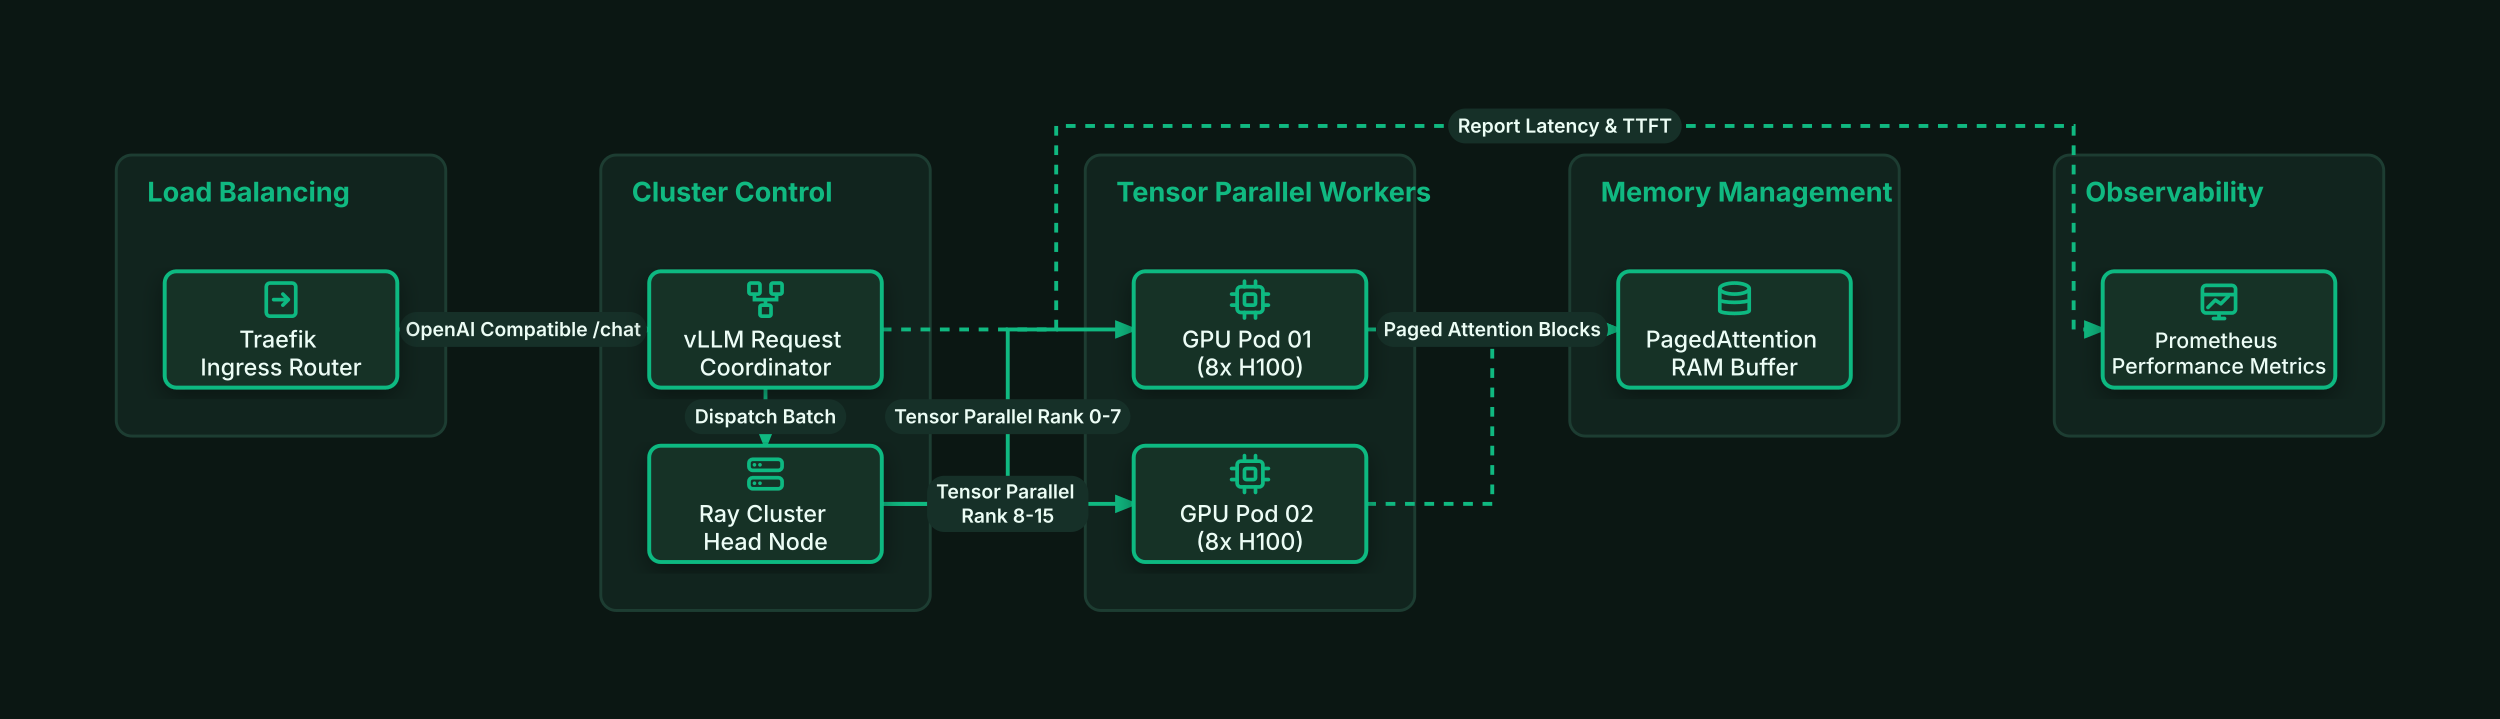
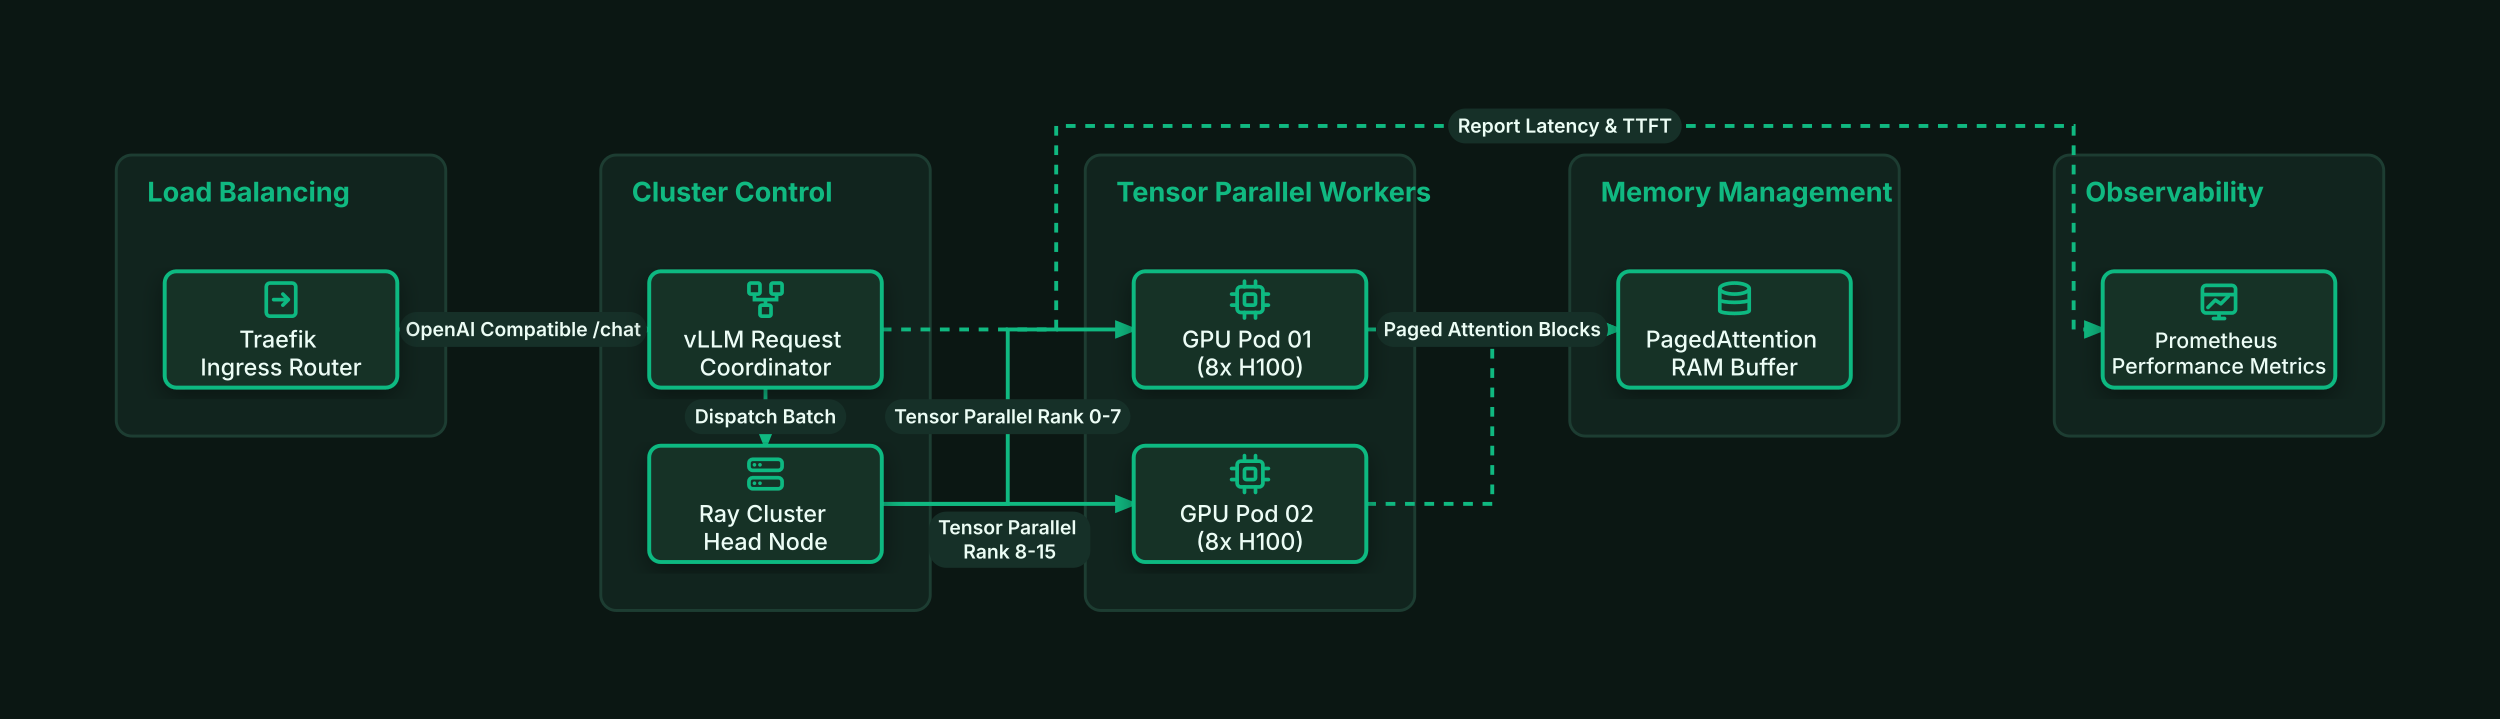
<svg xmlns="http://www.w3.org/2000/svg" viewBox="0 0 1290 371" width="1290" height="371">
  <defs>
    <marker id="arrow" viewBox="0 0 10 10" refX="8" refY="5" markerWidth="6" markerHeight="6" orient="auto-start-reverse">
      <path d="M 0 1 L 10 5 L 0 9 z" fill="#10B981" />
    </marker>
    <marker id="arrow-tail" viewBox="0 0 10 10" refX="2" refY="5" markerWidth="6" markerHeight="6" orient="auto">
      <path d="M 10 1 L 0 5 L 10 9 z" fill="#10B981" />
    </marker>
    <filter id="shadow" x="-10%" y="-10%" width="120%" height="120%">
      <feDropShadow dx="0" dy="4" stdDeviation="6" flood-color="#000000" flood-opacity="0.4" />
    </filter>
  </defs>
  <rect width="100%" height="100%" fill="#0B1713" />
  <g id="group_1">
    <rect x="60.0" y="80.0" width="170.0" height="145.0" rx="8" fill="#11241E" stroke="#1D3D32" stroke-width="1.5" />
    <text x="76" y="104" fill="#10B981" font-family="Inter, -apple-system, BlinkMacSystemFont, 'Segoe UI', Roboto, sans-serif" font-size="14" font-weight="700" text-anchor="start">Load Balancing</text>
  </g>
  <g id="group_2">
    <rect x="310.0" y="80.0" width="170.0" height="235.0" rx="8" fill="#11241E" stroke="#1D3D32" stroke-width="1.5" />
    <text x="326" y="104" fill="#10B981" font-family="Inter, -apple-system, BlinkMacSystemFont, 'Segoe UI', Roboto, sans-serif" font-size="14" font-weight="700" text-anchor="start">Cluster Control</text>
  </g>
  <g id="group_3">
    <rect x="560.0" y="80.0" width="170.0" height="235.0" rx="8" fill="#11241E" stroke="#1D3D32" stroke-width="1.5" />
    <text x="576" y="104" fill="#10B981" font-family="Inter, -apple-system, BlinkMacSystemFont, 'Segoe UI', Roboto, sans-serif" font-size="14" font-weight="700" text-anchor="start">Tensor Parallel Workers</text>
  </g>
  <g id="group_4">
    <rect x="810.0" y="80.0" width="170.0" height="145.0" rx="8" fill="#11241E" stroke="#1D3D32" stroke-width="1.5" />
    <text x="826" y="104" fill="#10B981" font-family="Inter, -apple-system, BlinkMacSystemFont, 'Segoe UI', Roboto, sans-serif" font-size="14" font-weight="700" text-anchor="start">Memory Management</text>
  </g>
  <g id="group_5">
    <rect x="1060.0" y="80.0" width="170.0" height="145.0" rx="8" fill="#11241E" stroke="#1D3D32" stroke-width="1.5" />
    <text x="1076" y="104" fill="#10B981" font-family="Inter, -apple-system, BlinkMacSystemFont, 'Segoe UI', Roboto, sans-serif" font-size="14" font-weight="700" text-anchor="start">Observability</text>
  </g>
  <path d="M 205.0 170.0 L 335.0 170.0" fill="none" stroke="#10B981" stroke-width="2" marker-end="url(#arrow)" />
  <path d="M 395.0 200.0 L 395.0 230.0" fill="none" stroke="#10B981" stroke-width="2" marker-end="url(#arrow)" />
  <path d="M 455.0 260.0 L 520.0 260.0 L 520.0 170.0 L 585.0 170.0" fill="none" stroke="#10B981" stroke-width="2" marker-end="url(#arrow)" />
  <path d="M 455.0 260.0 L 585.0 260.0" fill="none" stroke="#10B981" stroke-width="2" marker-end="url(#arrow)" />
  <path d="M 705.0 170.0 L 835.0 170.0" fill="none" stroke="#10B981" stroke-width="2" stroke-dasharray="5,5" marker-end="url(#arrow)" />
  <path d="M 705.0 260.0 L 770.0 260.0 L 770.0 170.0 L 835.0 170.0" fill="none" stroke="#10B981" stroke-width="2" stroke-dasharray="5,5" marker-end="url(#arrow)" />
  <path d="M 455.0 170.0 L 545.0 170.0 L 545.0 65.0 L 1070.0 65.0 L 1070.0 170.0 L 1085.0 170.0" fill="none" stroke="#10B981" stroke-width="2" stroke-dasharray="5,5" marker-end="url(#arrow)" />
  <g class="badge">
    <rect x="206.136" y="161.0" width="127.729" height="18.0" rx="9.0" fill="#163028" />
    <text x="270" y="173.44" fill="#ECFDF5" font-family="Inter, -apple-system, BlinkMacSystemFont, 'Segoe UI', Roboto, sans-serif" font-size="10" font-weight="600" text-anchor="middle">OpenAI Compatible /chat</text>
  </g>
  <g class="badge">
    <rect x="353.372" y="206.0" width="83.256" height="18.0" rx="9.0" fill="#163028" />
    <text x="395" y="218.44" fill="#ECFDF5" font-family="Inter, -apple-system, BlinkMacSystemFont, 'Segoe UI', Roboto, sans-serif" font-size="10" font-weight="600" text-anchor="middle">Dispatch Batch</text>
  </g>
  <g class="badge">
    <rect x="456.697" y="206.0" width="126.605" height="18.0" rx="9.0" fill="#163028" />
    <text x="520" y="218.44" fill="#ECFDF5" font-family="Inter, -apple-system, BlinkMacSystemFont, 'Segoe UI', Roboto, sans-serif" font-size="10" font-weight="600" text-anchor="middle">Tensor Parallel Rank 0-7</text>
  </g>
  <g class="badge">
-     <rect x="478.375" y="245.5" width="83.251" height="29.0" rx="9.0" fill="#163028" />
-     <text x="520" y="257.19" text-anchor="middle" fill="#ECFDF5" font-family="Inter, -apple-system, BlinkMacSystemFont, 'Segoe UI', Roboto, sans-serif" font-size="10" font-weight="600">
-       <tspan x="520" dy="0">Tensor Parallel</tspan>
-       <tspan x="520" dy="12.5">Rank 8-15</tspan>
+     <rect x="479.375" y="264.0" width="83.251" height="29.0" rx="9.0" fill="#163028" />
+     <text x="521" y="275.69" text-anchor="middle" fill="#ECFDF5" font-family="Inter, -apple-system, BlinkMacSystemFont, 'Segoe UI', Roboto, sans-serif" font-size="10" font-weight="600">
+       <tspan x="521" dy="0">Tensor Parallel</tspan>
+       <tspan x="521" dy="12.5">Rank 8-15</tspan>
    </text>
  </g>
  <g class="badge">
    <rect x="710.301" y="161.0" width="119.398" height="18.0" rx="9.0" fill="#163028" />
    <text x="770" y="173.44" fill="#ECFDF5" font-family="Inter, -apple-system, BlinkMacSystemFont, 'Segoe UI', Roboto, sans-serif" font-size="10" font-weight="600" text-anchor="middle">Paged Attention Blocks</text>
  </g>
  <g class="badge">
    <rect x="747.261" y="56.0" width="120.478" height="18.0" rx="9.0" fill="#163028" />
    <text x="807.5" y="68.44" fill="#ECFDF5" font-family="Inter, -apple-system, BlinkMacSystemFont, 'Segoe UI', Roboto, sans-serif" font-size="10" font-weight="600" text-anchor="middle">Report Latency &amp; TTFT</text>
  </g>
  <g id="ingress_lb" filter="url(#shadow)">
    <rect x="85.0" y="140.0" width="120.0" height="60.0" rx="6.0" fill="#163028" stroke="#10B981" stroke-width="2.0" />
    <g class="icon icon-api_gateway" transform="translate(133.6, 143.2) scale(0.95)">
      <rect x="4" y="3" width="16" height="18" rx="2" fill="none" stroke="#10B981" stroke-width="2.0" />
      <path d="M 8 12 H 16 M 13 9 L 16 12 L 13 15" fill="none" stroke="#10B981" stroke-width="2.0" stroke-linecap="round" stroke-linejoin="round" />
    </g>
    <text x="145" y="179.33" text-anchor="middle" fill="#ECFDF5" font-family="Inter, -apple-system, BlinkMacSystemFont, 'Segoe UI', Roboto, sans-serif" font-size="12" font-weight="500">
      <tspan x="145" dy="0">Traefik</tspan>
      <tspan x="145" dy="14.4">Ingress Router</tspan>
    </text>
  </g>
  <g id="vllm_router" filter="url(#shadow)">
    <rect x="335.0" y="140.0" width="120.0" height="60.0" rx="6.0" fill="#163028" stroke="#10B981" stroke-width="2.0" />
    <g class="icon icon-workflow" transform="translate(383.6, 143.2) scale(0.95)">
      <rect x="3" y="3" width="6" height="6" rx="1" fill="none" stroke="#10B981" stroke-width="2.0" />
      <rect x="15" y="3" width="6" height="6" rx="1" fill="none" stroke="#10B981" stroke-width="2.0" />
      <rect x="9" y="15" width="6" height="6" rx="1" fill="none" stroke="#10B981" stroke-width="2.0" />
      <path d="M 6 9 V 12 H 12 V 15 M 18 9 V 12 H 12" fill="none" stroke="#10B981" stroke-width="2.0" />
    </g>
    <text x="395" y="179.33" text-anchor="middle" fill="#ECFDF5" font-family="Inter, -apple-system, BlinkMacSystemFont, 'Segoe UI', Roboto, sans-serif" font-size="12" font-weight="500">
      <tspan x="395" dy="0">vLLM Request</tspan>
      <tspan x="395" dy="14.4">Coordinator</tspan>
    </text>
  </g>
  <g id="ray_head" filter="url(#shadow)">
    <rect x="335.0" y="230.0" width="120.0" height="60.0" rx="6.0" fill="#163028" stroke="#10B981" stroke-width="2.0" />
    <g class="icon icon-server" transform="translate(383.6, 233.2) scale(0.95)">
      <rect x="3" y="4" width="18" height="6" rx="2" fill="none" stroke="#10B981" stroke-width="2.0" />
      <rect x="3" y="14" width="18" height="6" rx="2" fill="none" stroke="#10B981" stroke-width="2.0" />
      <circle cx="6" cy="7" r="1" fill="#10B981" />
      <circle cx="9" cy="7" r="1" fill="#10B981" />
      <circle cx="6" cy="17" r="1" fill="#10B981" />
      <circle cx="9" cy="17" r="1" fill="#10B981" />
    </g>
    <text x="395" y="269.33" text-anchor="middle" fill="#ECFDF5" font-family="Inter, -apple-system, BlinkMacSystemFont, 'Segoe UI', Roboto, sans-serif" font-size="12" font-weight="500">
      <tspan x="395" dy="0">Ray Cluster</tspan>
      <tspan x="395" dy="14.4">Head Node</tspan>
    </text>
  </g>
  <g id="worker1" filter="url(#shadow)">
    <rect x="585.0" y="140.0" width="120.0" height="60.0" rx="6.0" fill="#163028" stroke="#10B981" stroke-width="2.0" />
    <g class="icon icon-chip" transform="translate(633.6, 143.2) scale(0.95)">
      <rect x="5" y="5" width="14" height="14" rx="2" fill="none" stroke="#10B981" stroke-width="2.0" />
      <rect x="9" y="9" width="6" height="6" rx="1" fill="none" stroke="#10B981" stroke-width="2.0" />
      <line x1="9" y1="2" x2="9" y2="5" stroke="#10B981" stroke-width="2.0" stroke-linecap="round" />
      <line x1="15" y1="2" x2="15" y2="5" stroke="#10B981" stroke-width="2.0" stroke-linecap="round" />
      <line x1="9" y1="19" x2="9" y2="22" stroke="#10B981" stroke-width="2.0" stroke-linecap="round" />
      <line x1="15" y1="19" x2="15" y2="22" stroke="#10B981" stroke-width="2.0" stroke-linecap="round" />
      <line x1="2" y1="9" x2="5" y2="9" stroke="#10B981" stroke-width="2.0" stroke-linecap="round" />
      <line x1="2" y1="15" x2="5" y2="15" stroke="#10B981" stroke-width="2.0" stroke-linecap="round" />
      <line x1="19" y1="9" x2="22" y2="9" stroke="#10B981" stroke-width="2.0" stroke-linecap="round" />
      <line x1="19" y1="15" x2="22" y2="15" stroke="#10B981" stroke-width="2.0" stroke-linecap="round" />
    </g>
    <text x="645" y="179.33" text-anchor="middle" fill="#ECFDF5" font-family="Inter, -apple-system, BlinkMacSystemFont, 'Segoe UI', Roboto, sans-serif" font-size="12" font-weight="500">
      <tspan x="645" dy="0">GPU Pod 01</tspan>
      <tspan x="645" dy="14.4">(8x H100)</tspan>
    </text>
  </g>
  <g id="worker2" filter="url(#shadow)">
    <rect x="585.0" y="230.0" width="120.0" height="60.0" rx="6.0" fill="#163028" stroke="#10B981" stroke-width="2.0" />
    <g class="icon icon-chip" transform="translate(633.6, 233.2) scale(0.95)">
      <rect x="5" y="5" width="14" height="14" rx="2" fill="none" stroke="#10B981" stroke-width="2.0" />
      <rect x="9" y="9" width="6" height="6" rx="1" fill="none" stroke="#10B981" stroke-width="2.0" />
      <line x1="9" y1="2" x2="9" y2="5" stroke="#10B981" stroke-width="2.0" stroke-linecap="round" />
      <line x1="15" y1="2" x2="15" y2="5" stroke="#10B981" stroke-width="2.0" stroke-linecap="round" />
      <line x1="9" y1="19" x2="9" y2="22" stroke="#10B981" stroke-width="2.0" stroke-linecap="round" />
      <line x1="15" y1="19" x2="15" y2="22" stroke="#10B981" stroke-width="2.0" stroke-linecap="round" />
      <line x1="2" y1="9" x2="5" y2="9" stroke="#10B981" stroke-width="2.0" stroke-linecap="round" />
      <line x1="2" y1="15" x2="5" y2="15" stroke="#10B981" stroke-width="2.0" stroke-linecap="round" />
      <line x1="19" y1="9" x2="22" y2="9" stroke="#10B981" stroke-width="2.0" stroke-linecap="round" />
      <line x1="19" y1="15" x2="22" y2="15" stroke="#10B981" stroke-width="2.0" stroke-linecap="round" />
    </g>
    <text x="645" y="269.33" text-anchor="middle" fill="#ECFDF5" font-family="Inter, -apple-system, BlinkMacSystemFont, 'Segoe UI', Roboto, sans-serif" font-size="12" font-weight="500">
      <tspan x="645" dy="0">GPU Pod 02</tspan>
      <tspan x="645" dy="14.4">(8x H100)</tspan>
    </text>
  </g>
  <g id="kv_cache" filter="url(#shadow)">
    <rect x="835.0" y="140.0" width="120.0" height="60.0" rx="6.0" fill="#163028" stroke="#10B981" stroke-width="2.0" />
    <g class="icon icon-storage" transform="translate(883.6, 143.2) scale(0.95)">
      <ellipse cx="12" cy="6" rx="8" ry="3" fill="none" stroke="#10B981" stroke-width="2.0" />
      <path d="M 4 6 V 18 C 4 20 20 20 20 18 V 6" fill="none" stroke="#10B981" stroke-width="2.0" />
      <path d="M 4 12 C 4 14 20 14 20 12" fill="none" stroke="#10B981" stroke-width="2.0" />
    </g>
    <text x="895" y="179.33" text-anchor="middle" fill="#ECFDF5" font-family="Inter, -apple-system, BlinkMacSystemFont, 'Segoe UI', Roboto, sans-serif" font-size="12" font-weight="500">
      <tspan x="895" dy="0">PagedAttention</tspan>
      <tspan x="895" dy="14.4">RAM Buffer</tspan>
    </text>
  </g>
  <g id="metrics" filter="url(#shadow)">
    <rect x="1085.0" y="140.0" width="120.0" height="60.0" rx="6.0" fill="#163028" stroke="#10B981" stroke-width="2.0" />
    <g class="icon icon-dashboard" transform="translate(1133.6, 144.4) scale(0.95)">
      <rect x="3" y="3" width="18" height="15" rx="2" fill="none" stroke="#10B981" stroke-width="2.0" />
      <line x1="3" y1="8" x2="21" y2="8" stroke="#10B981" stroke-width="2.0" />
      <polyline points="6,15 10,11 13,13 17,9" fill="none" stroke="#10B981" stroke-width="2.0" stroke-linecap="round" stroke-linejoin="round" />
      <line x1="9" y1="21" x2="15" y2="21" stroke="#10B981" stroke-width="2.0" stroke-linecap="round" />
      <line x1="12" y1="18" x2="12" y2="21" stroke="#10B981" stroke-width="2.0" />
    </g>
    <text x="1145" y="179.58" text-anchor="middle" fill="#ECFDF5" font-family="Inter, -apple-system, BlinkMacSystemFont, 'Segoe UI', Roboto, sans-serif" font-size="11" font-weight="500">
      <tspan x="1145" dy="0">Prometheus</tspan>
      <tspan x="1145" dy="13.2">Performance Metrics</tspan>
    </text>
  </g>
</svg>
